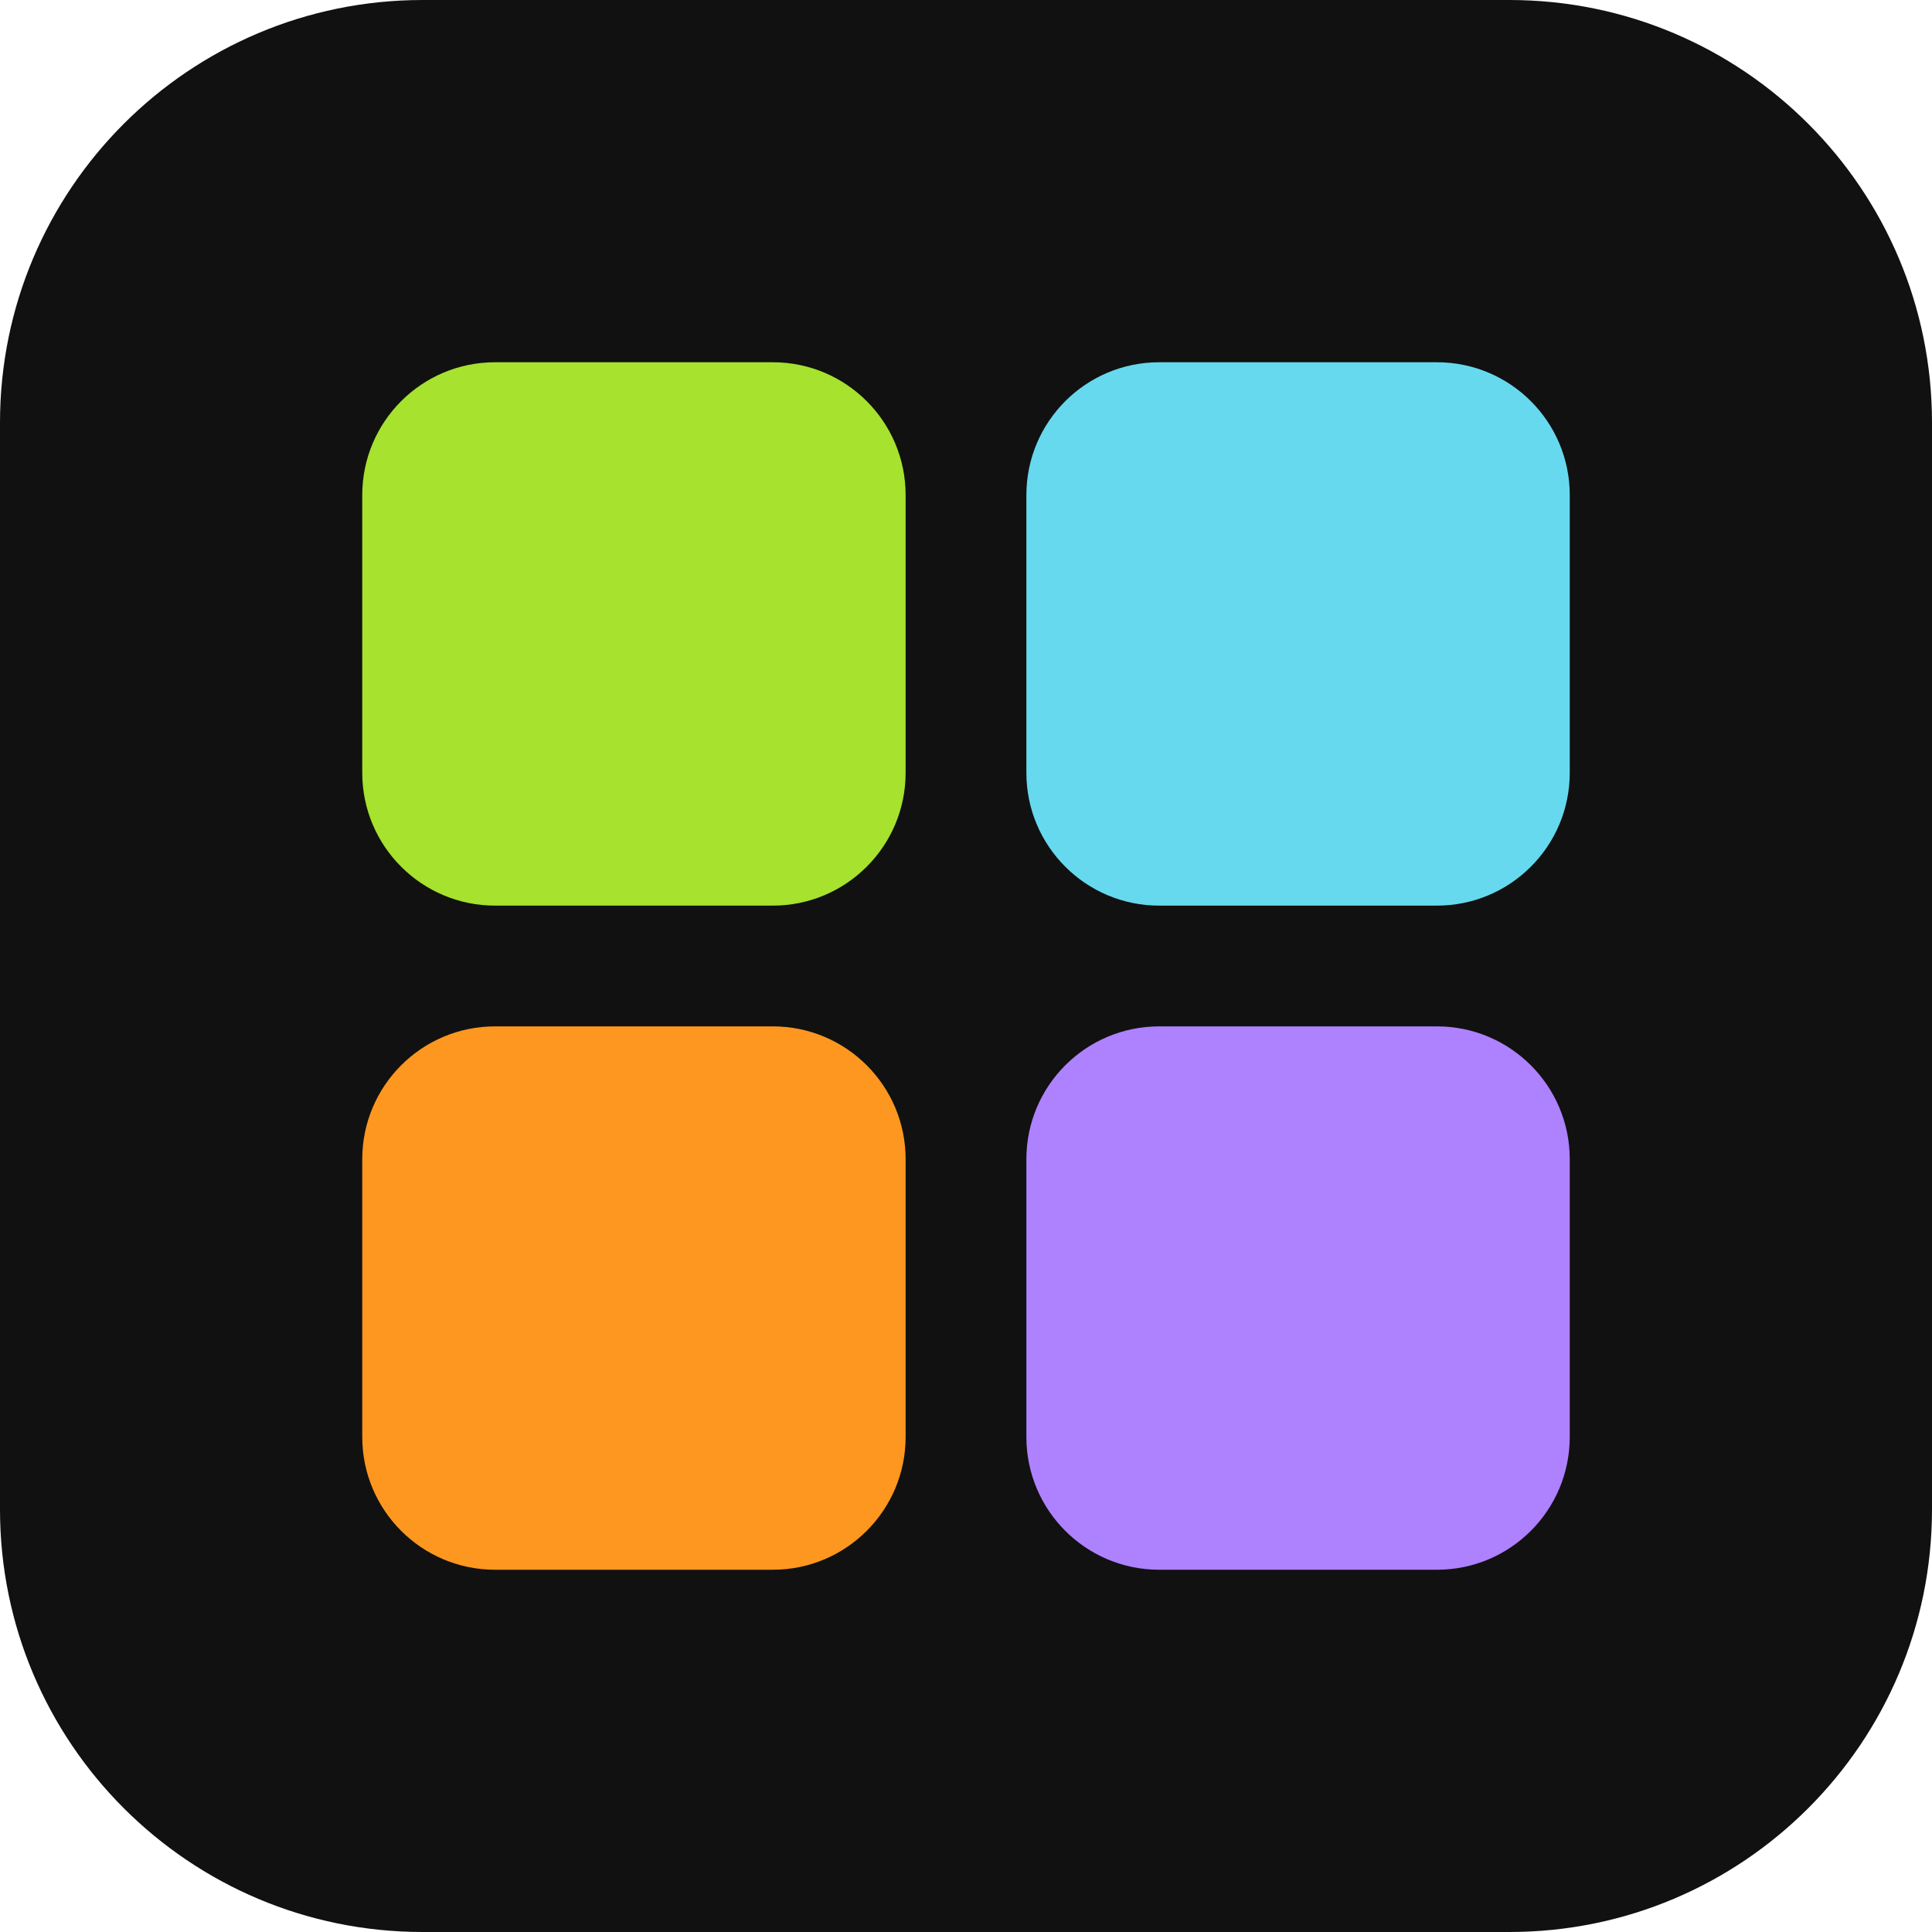
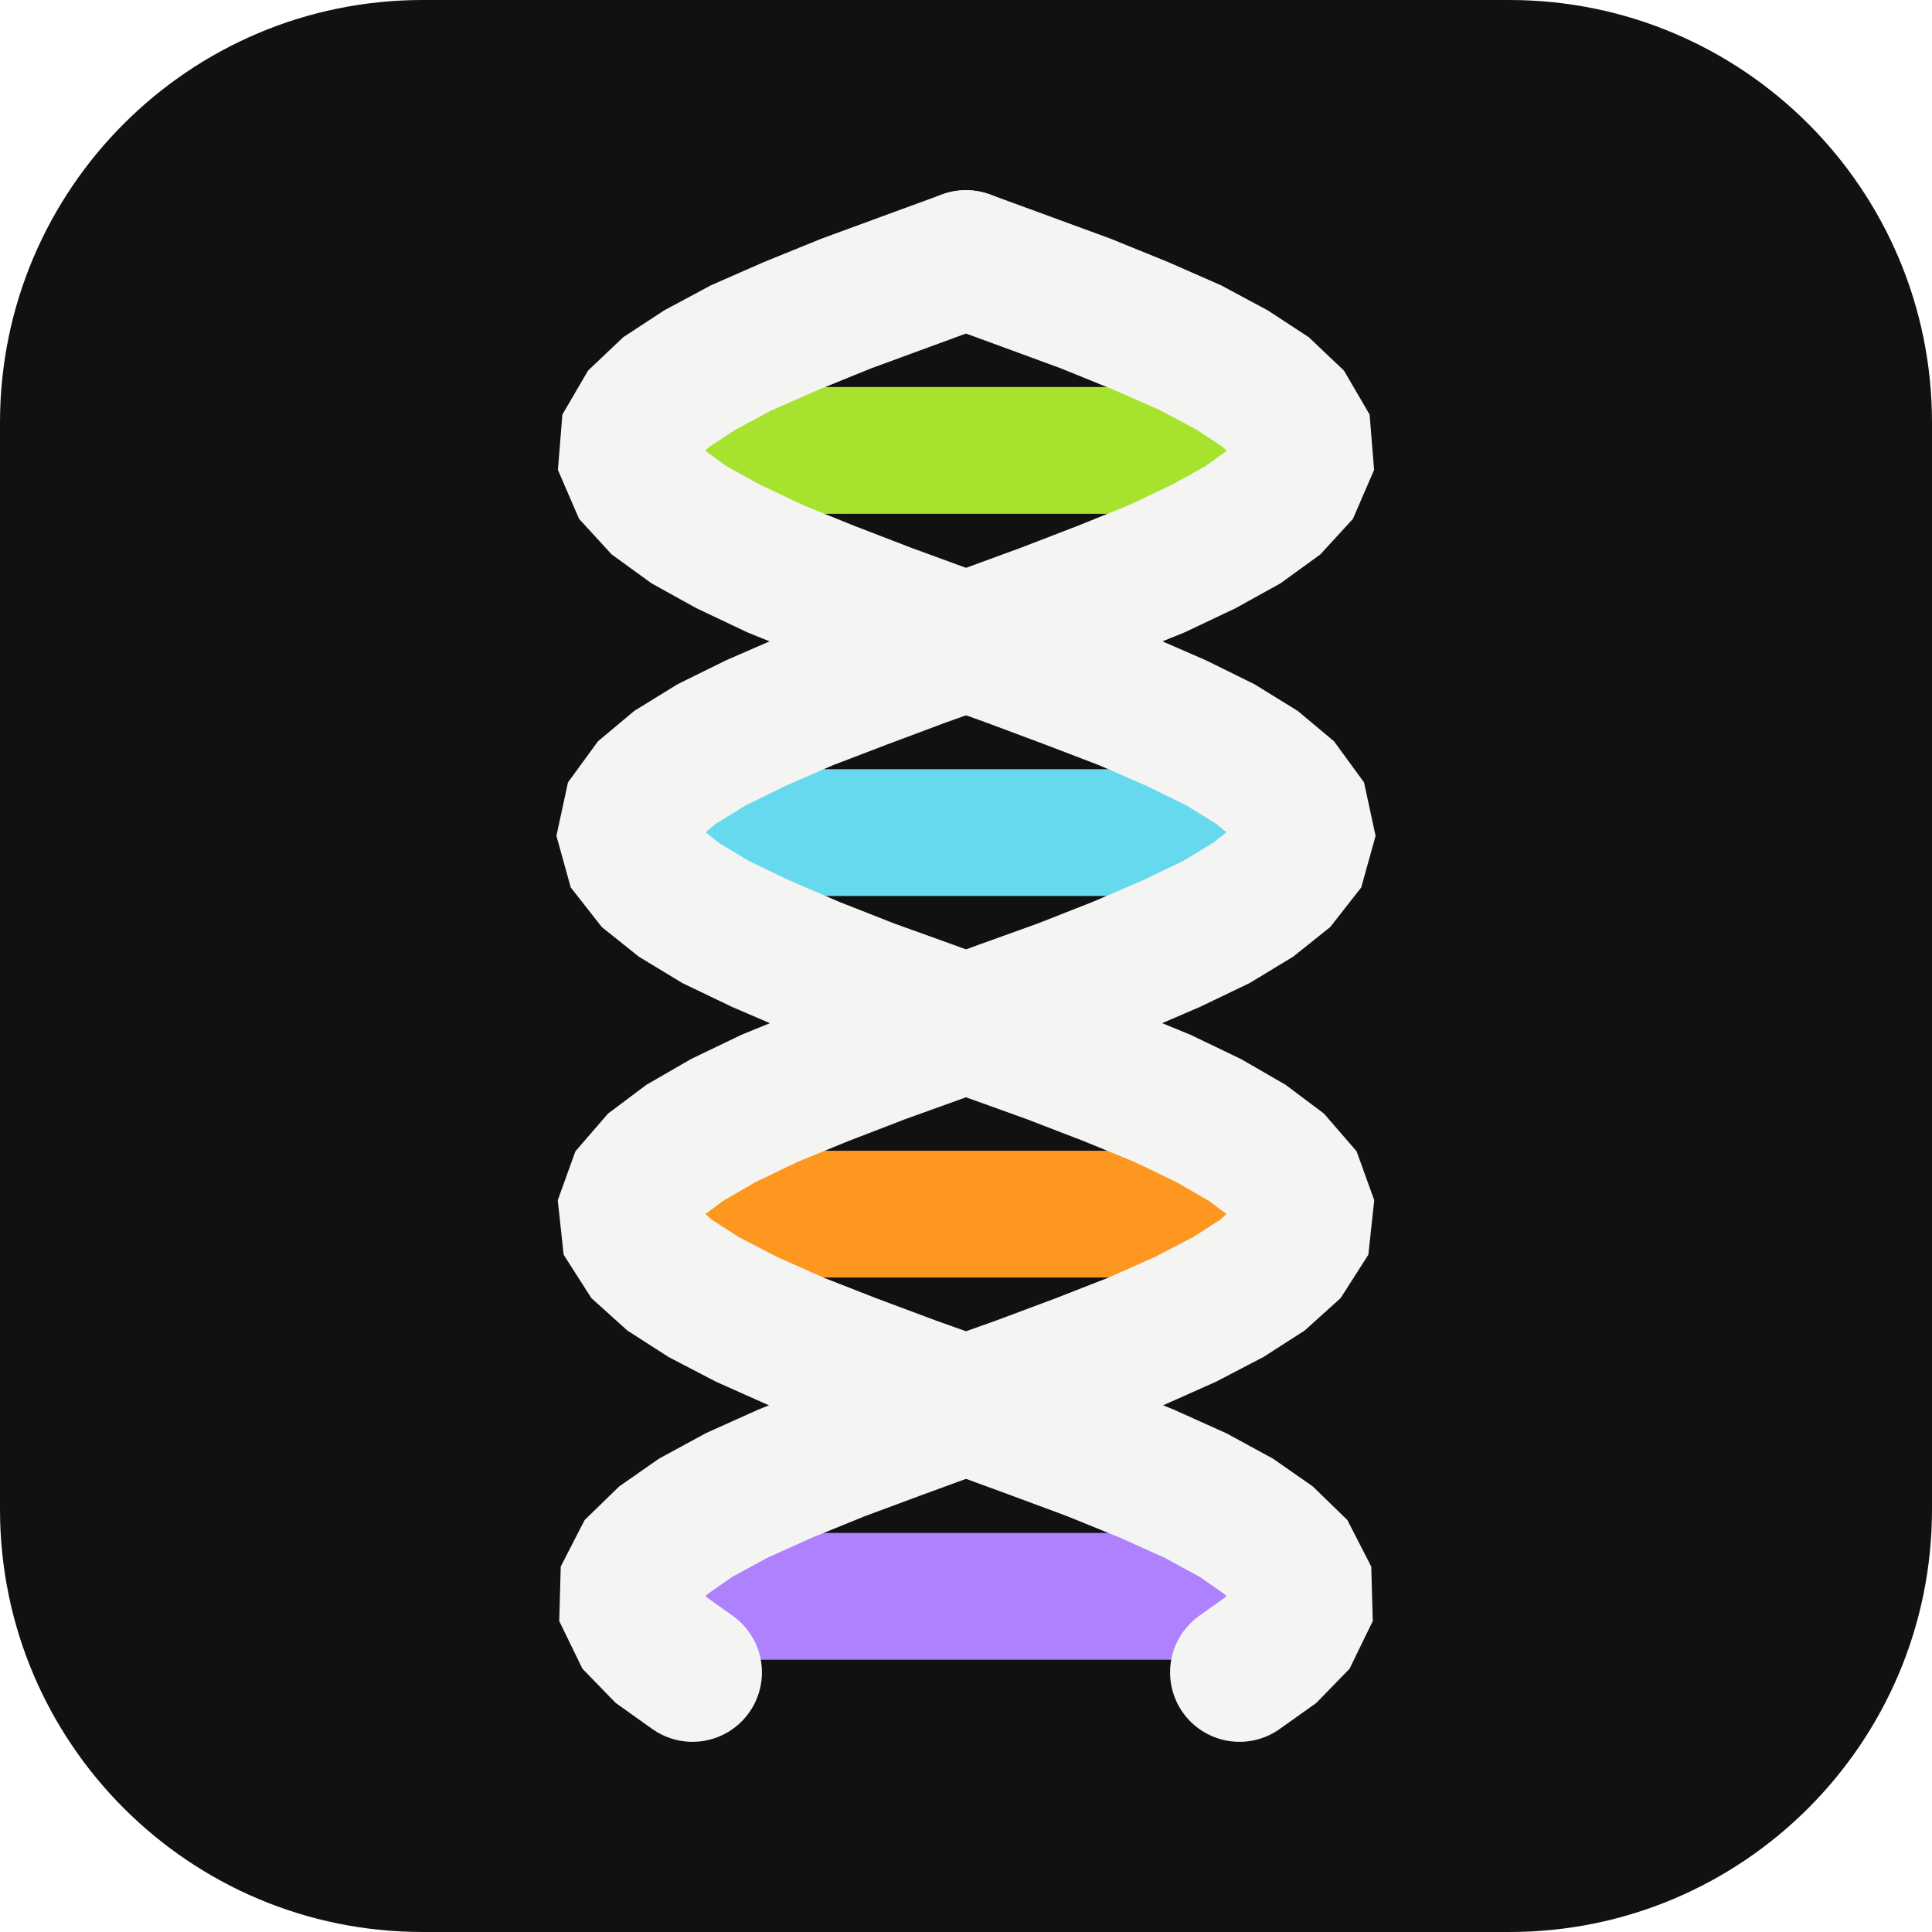
<svg xmlns="http://www.w3.org/2000/svg" viewBox="0 0 32 32" width="32" height="32">
  <rect width="32" height="32" rx="7" fill="#111111" />
-   <rect x="6" y="6" width="9" height="9" rx="2.2" fill="#a6e22e" />
-   <rect x="17" y="6" width="9" height="9" rx="2.2" fill="#66d9ef" />
-   <rect x="6" y="17" width="9" height="9" rx="2.2" fill="#fd971f" />
-   <rect x="17" y="17" width="9" height="9" rx="2.2" fill="#ae81ff" />
+   <g fill="none" stroke-linecap="round">
+     <line x1="21.60" y1="7.46" x2="10.40" y2="7.46" stroke="#a6e22e" stroke-width="2.1" />
+     <line x1="10.40" y1="13.79" x2="21.60" y2="13.79" stroke="#66d9ef" stroke-width="2.1" />
+     <line x1="21.60" y1="20.11" x2="10.40" y2="20.11" stroke="#fd971f" stroke-width="2.1" />
+     <line x1="10.40" y1="26.44" x2="21.60" y2="26.44" stroke="#ae81ff" stroke-width="2.1" />
+     <path d="M 16.00 4.30 L 17.01 4.67 L 17.99 5.03 L 18.90 5.40 L 19.72 5.76 L 20.41 6.13 L 20.96 6.49 L 21.35 6.86 L 21.56 7.22 L 21.59 7.59 L 21.43 7.96 L 21.10 8.32 L 20.59 8.69 L 19.94 9.05 L 19.16 9.42 L 18.27 9.78 L 17.31 10.15 L 16.30 10.52 L 15.29 10.88 L 14.30 11.25 L 13.36 11.61 L 12.51 11.98 L 11.78 12.34 L 11.18 12.71 L 10.75 13.07 L 10.48 13.44 L 10.40 13.81 L 10.50 14.17 L 10.79 14.54 L 11.24 14.90 L 11.85 15.27 L 12.60 15.63 L 13.46 16.00 L 14.40 16.37 L 15.40 16.73 L 16.41 17.10 L 17.41 17.46 L 18.37 17.83 L 19.25 18.19 L 20.02 18.56 L 20.66 18.93 L 21.14 19.29 L 21.46 19.66 L 21.59 20.02 L 21.55 20.39 L 21.32 20.75 L 20.91 21.12 L 20.35 21.48 L 19.64 21.85 L 18.81 22.22 L 17.89 22.58 L 16.90 22.95 L 15.89 23.31 L 14.88 23.68 L 13.91 24.04 L 13.00 24.41 L 12.20 24.77 L 11.52 25.14 L 10.99 25.51 L 10.62 25.87 L 10.43 26.24 L 10.42 26.60 L 10.60 26.97 L 10.95 27.33 L 11.47 27.70" stroke="#f4f4f2" stroke-width="2.3" />
+     <path d="M 16.00 4.30 L 14.99 4.67 L 14.01 5.03 L 13.10 5.40 L 12.28 5.76 L 11.59 6.13 L 11.04 6.49 L 10.65 6.86 L 10.44 7.22 L 10.41 7.59 L 10.57 7.96 L 10.90 8.32 L 11.41 8.69 L 12.06 9.05 L 12.84 9.42 L 13.73 9.78 L 14.69 10.15 L 15.70 10.52 L 16.71 10.88 L 17.70 11.25 L 18.64 11.61 L 19.49 11.98 L 20.22 12.34 L 20.82 12.71 L 21.25 13.07 L 21.52 13.44 L 21.60 13.81 L 21.50 14.17 L 21.21 14.54 L 20.76 14.90 L 20.15 15.27 L 19.40 15.63 L 18.54 16.00 L 17.60 16.37 L 16.60 16.73 L 15.59 17.10 L 14.59 17.46 L 13.63 17.83 L 12.75 18.19 L 11.98 18.56 L 11.34 18.93 L 10.86 19.29 L 10.54 19.66 L 10.41 20.02 L 10.45 20.39 L 10.68 20.75 L 11.09 21.12 L 11.65 21.48 L 12.36 21.85 L 13.19 22.22 L 14.11 22.58 L 15.10 22.95 L 16.11 23.31 L 17.12 23.68 L 18.09 24.04 L 19.00 24.41 L 19.80 24.77 L 20.48 25.14 L 21.01 25.51 L 21.38 25.87 L 21.57 26.24 L 21.58 26.60 L 21.40 26.97 L 21.05 27.33 L 20.53 27.70" stroke="#f4f4f2" stroke-width="2.3" />
+   </g>
</svg>
